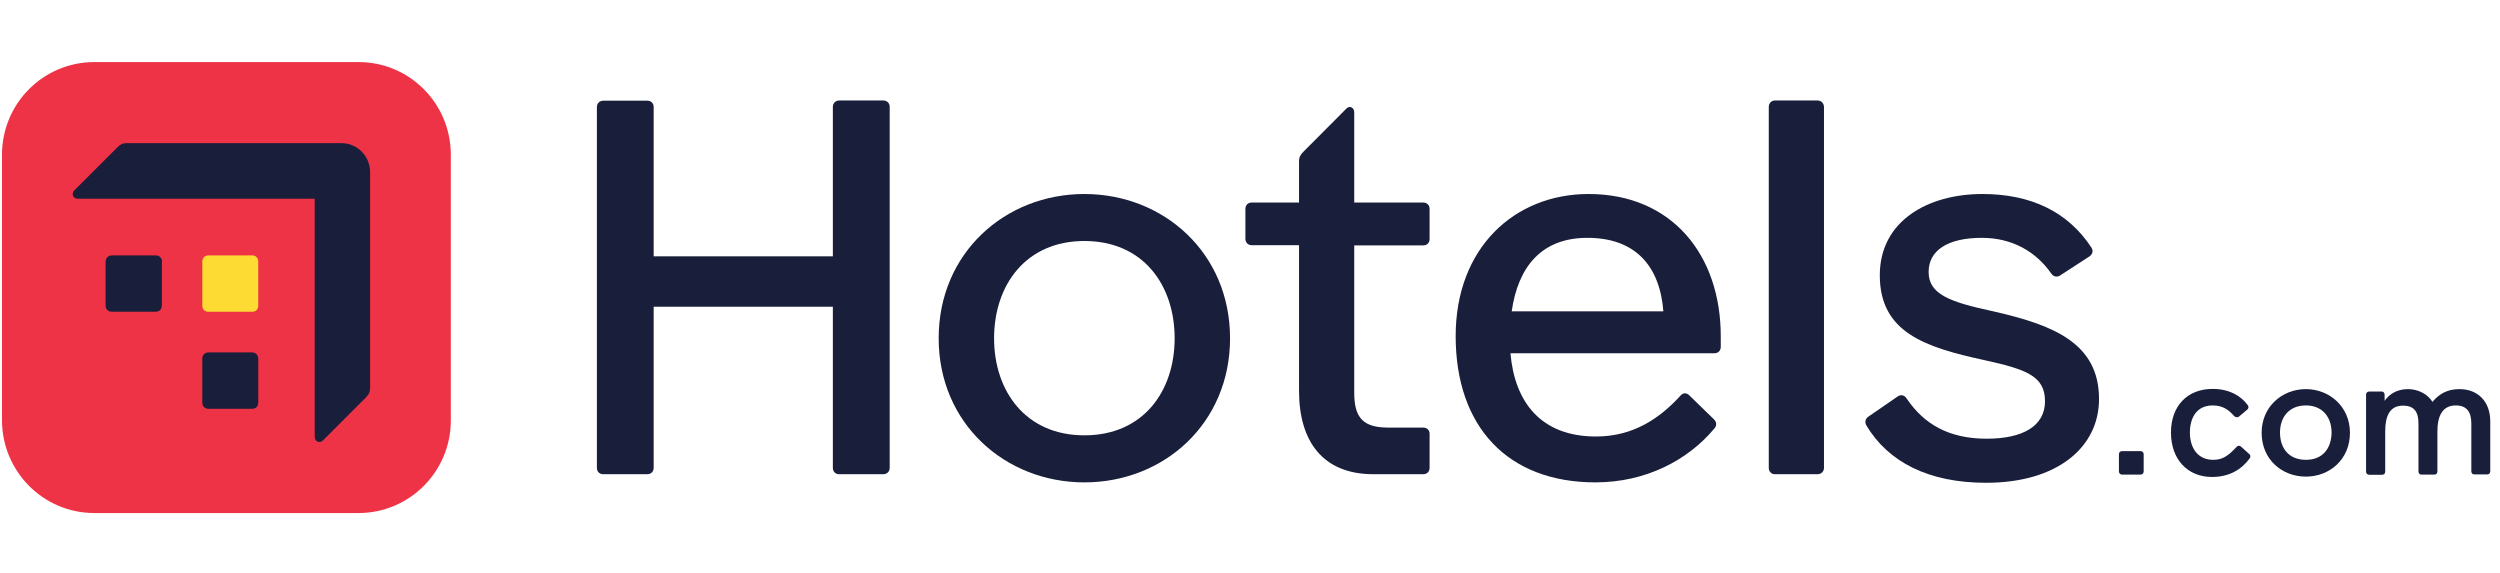
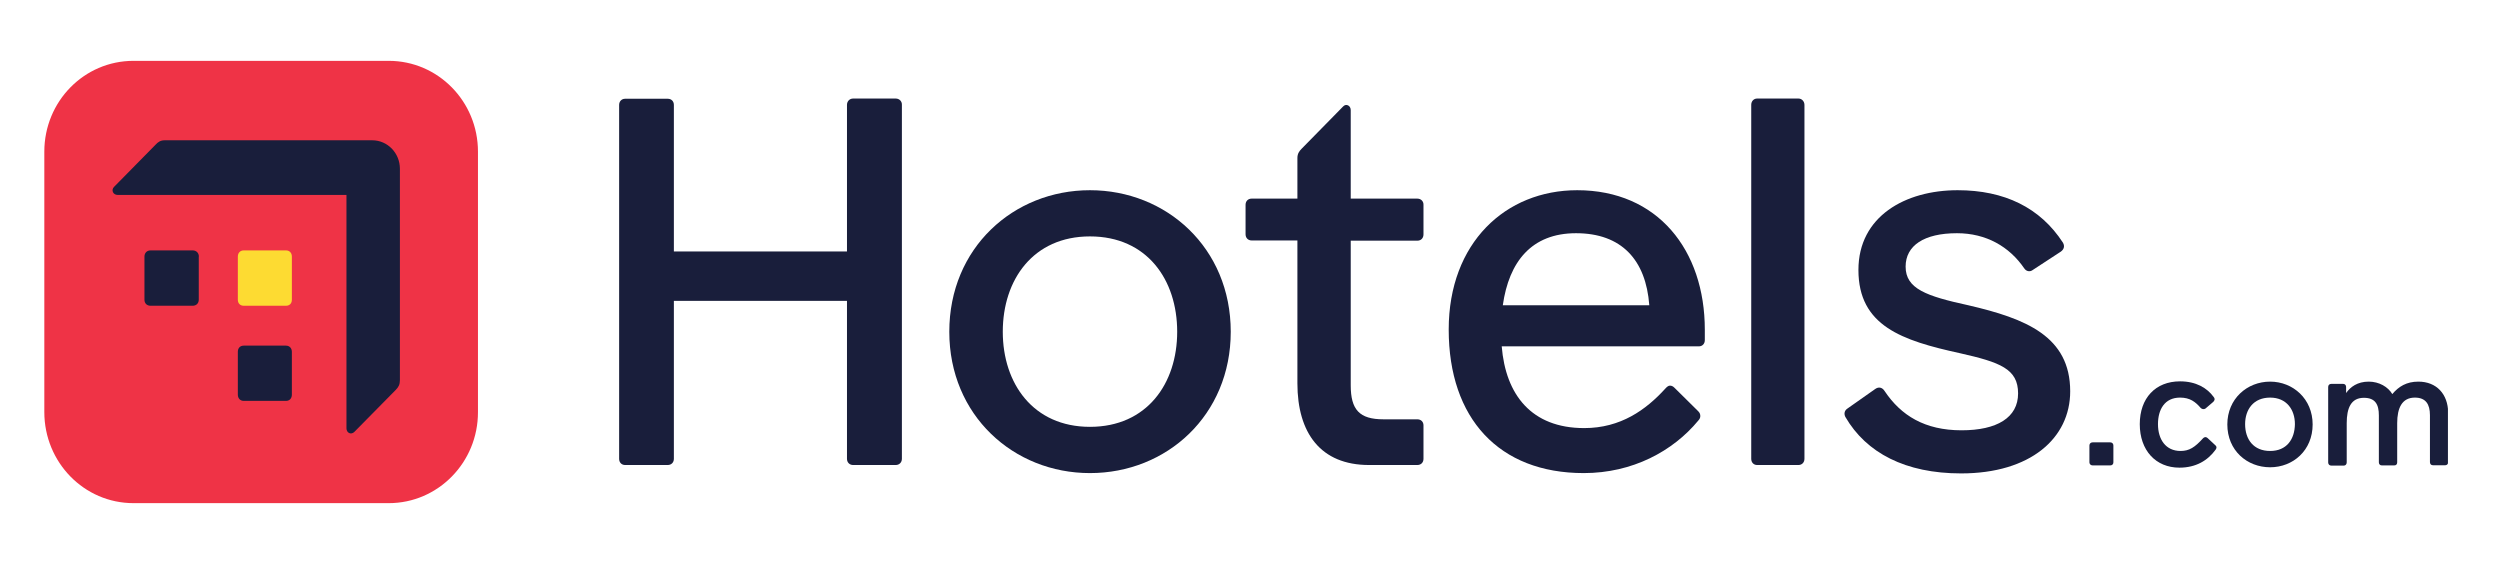
- <svg xmlns="http://www.w3.org/2000/svg" width="48px" height="11px" viewBox="0 0 49 11" version="1.1">
+ <svg xmlns="http://www.w3.org/2000/svg" width="178px" height="40px" viewBox="0 0 175 40" version="1.1">
  <defs>
    <clipPath id="clip1">
-       <path d="M 0.039 1.102 L 9 1.102 L 9 9.941 L 0.039 9.941 Z M 0.039 1.102 " />
+       <path d="M 1.656 4.332 L 32.762 4.332 L 32.762 35.824 L 1.656 35.824 Z M 1.656 4.332 " />
    </clipPath>
    <clipPath id="clip2">
-       <path d="M 28 3 L 34 3 L 34 9.941 L 28 9.941 Z M 28 3 " />
-     </clipPath>
-     <clipPath id="clip3">
-       <path d="M 11 1.102 L 18 1.102 L 18 9.941 L 11 9.941 Z M 11 1.102 " />
-     </clipPath>
-     <clipPath id="clip4">
-       <path d="M 34 1.102 L 36 1.102 L 36 9.941 L 34 9.941 Z M 34 1.102 " />
-     </clipPath>
-     <clipPath id="clip5">
-       <path d="M 18 3 L 25 3 L 25 9.941 L 18 9.941 Z M 18 3 " />
-     </clipPath>
-     <clipPath id="clip6">
-       <path d="M 24 1.102 L 29 1.102 L 29 9.941 L 24 9.941 Z M 24 1.102 " />
-     </clipPath>
-     <clipPath id="clip7">
-       <path d="M 41 8 L 43 8 L 43 9.941 L 41 9.941 Z M 41 8 " />
-     </clipPath>
-     <clipPath id="clip8">
-       <path d="M 44 7 L 47 7 L 47 9.941 L 44 9.941 Z M 44 7 " />
-     </clipPath>
-     <clipPath id="clip9">
-       <path d="M 36 3 L 42 3 L 42 9.941 L 36 9.941 Z M 36 3 " />
-     </clipPath>
-     <clipPath id="clip10">
-       <path d="M 46 7 L 48.805 7 L 48.805 9.941 L 46 9.941 Z M 46 7 " />
-     </clipPath>
-     <clipPath id="clip11">
-       <path d="M 42 7 L 45 7 L 45 9.941 L 42 9.941 Z M 42 7 " />
+       <path d="M 164 27 L 172.793 27 L 172.793 33.332 L 164 33.332 Z M 164 27 " />
    </clipPath>
  </defs>
  <g id="surface1">
    <g clip-path="url(#clip1)" clip-rule="nonzero">
-       <path style=" stroke:none;fill-rule:nonzero;fill:rgb(93.725%,20%,27.451%);fill-opacity:1;" d="M 7.027 9.941 L 1.848 9.941 C 0.848 9.941 0.039 9.125 0.039 8.121 L 0.039 2.918 C 0.039 1.914 0.848 1.102 1.848 1.102 L 7.027 1.102 C 8.027 1.102 8.836 1.914 8.836 2.918 L 8.836 8.121 C 8.84 9.125 8.027 9.941 7.027 9.941 Z M 7.027 9.941 " />
+       <path style=" stroke:none;fill-rule:nonzero;fill:rgb(93.725%,20%,27.451%);fill-opacity:1;" d="M 26.18 35.824 L 8.004 35.824 C 4.488 35.824 1.656 32.918 1.656 29.34 L 1.656 10.797 C 1.656 7.223 4.488 4.332 8.004 4.332 L 26.18 4.332 C 29.688 4.332 32.531 7.223 32.531 10.797 L 32.531 29.34 C 32.539 32.918 29.688 35.824 26.18 35.824 Z M 26.18 35.824 " />
    </g>
-     <path style=" stroke:none;fill-rule:nonzero;fill:rgb(9.804%,11.765%,23.137%);fill-opacity:1;" d="M 3.176 5.016 C 3.176 4.941 3.125 4.891 3.051 4.891 L 2.195 4.891 C 2.121 4.891 2.07 4.941 2.07 5.016 L 2.07 5.875 C 2.07 5.949 2.121 5.996 2.195 5.996 L 3.047 5.996 C 3.121 5.996 3.172 5.949 3.172 5.875 L 3.172 5.016 Z M 3.176 5.016 " />
-     <path style=" stroke:none;fill-rule:nonzero;fill:rgb(9.804%,11.765%,23.137%);fill-opacity:1;" d="M 5.062 6.918 C 5.062 6.844 5.012 6.793 4.941 6.793 L 4.086 6.793 C 4.012 6.793 3.965 6.844 3.965 6.918 L 3.965 7.773 C 3.965 7.848 4.012 7.898 4.086 7.898 L 4.941 7.898 C 5.016 7.898 5.062 7.848 5.062 7.773 Z M 5.062 6.918 " />
-     <path style=" stroke:none;fill-rule:nonzero;fill:rgb(99.216%,85.882%,19.608%);fill-opacity:1;" d="M 5.062 5.016 C 5.062 4.941 5.016 4.891 4.941 4.891 L 4.086 4.891 C 4.012 4.891 3.965 4.941 3.965 5.016 L 3.965 5.875 C 3.965 5.949 4.012 5.996 4.086 5.996 L 4.941 5.996 C 5.016 5.996 5.062 5.949 5.062 5.875 Z M 5.062 5.016 " />
+     <path style=" stroke:none;fill-rule:nonzero;fill:rgb(9.804%,11.765%,23.137%);fill-opacity:1;" d="M 12.66 18.27 C 12.66 18.012 12.48 17.828 12.219 17.828 L 9.223 17.828 C 8.957 17.828 8.785 18.012 8.785 18.27 L 8.785 21.34 C 8.785 21.598 8.957 21.77 9.223 21.77 L 12.215 21.77 C 12.473 21.77 12.652 21.598 12.652 21.34 L 12.652 18.27 Z M 12.66 18.27 " />
+     <path style=" stroke:none;fill-rule:nonzero;fill:rgb(9.804%,11.765%,23.137%);fill-opacity:1;" d="M 19.281 25.051 C 19.281 24.781 19.102 24.609 18.863 24.609 L 15.855 24.609 C 15.598 24.609 15.434 24.781 15.434 25.051 L 15.434 28.098 C 15.434 28.359 15.598 28.543 15.855 28.543 L 18.863 28.543 C 19.121 28.543 19.281 28.359 19.281 28.098 Z M 19.281 25.051 " />
+     <path style=" stroke:none;fill-rule:nonzero;fill:rgb(99.216%,85.882%,19.608%);fill-opacity:1;" d="M 19.281 18.27 C 19.281 18.012 19.121 17.828 18.863 17.828 L 15.855 17.828 C 15.598 17.828 15.434 18.012 15.434 18.27 L 15.434 21.34 C 15.434 21.598 15.598 21.77 15.855 21.77 L 18.863 21.77 C 19.121 21.77 19.281 21.598 19.281 21.34 Z M 19.281 18.27 " />
+     <path style=" stroke:none;fill-rule:nonzero;fill:rgb(9.804%,11.765%,23.137%);fill-opacity:1;" d="M 105.5 21.734 C 105.938 18.637 107.543 16.605 110.711 16.605 C 113.957 16.605 115.688 18.504 115.93 21.734 Z M 110.797 13.543 C 105.703 13.543 101.648 17.281 101.648 23.465 C 101.648 29.793 105.227 33.684 111.262 33.684 C 114.738 33.684 117.617 32.121 119.414 29.949 C 119.527 29.832 119.562 29.723 119.562 29.621 C 119.562 29.504 119.527 29.391 119.414 29.281 L 117.727 27.613 C 117.617 27.5 117.512 27.457 117.398 27.457 C 117.305 27.457 117.195 27.527 117.082 27.656 C 115.695 29.184 113.887 30.48 111.297 30.48 C 107.531 30.48 105.703 28.098 105.422 24.66 L 119.461 24.66 C 119.715 24.66 119.883 24.469 119.883 24.219 L 119.883 23.48 C 119.883 17.801 116.523 13.543 110.797 13.543 Z M 110.797 13.543 " />
+     <path style=" stroke:none;fill-rule:nonzero;fill:rgb(9.804%,11.765%,23.137%);fill-opacity:1;" d="M 62.273 7.016 L 59.242 7.016 C 58.988 7.016 58.805 7.215 58.805 7.465 L 58.805 17.902 L 46.48 17.902 L 46.48 7.473 C 46.48 7.215 46.309 7.031 46.039 7.031 L 43.012 7.031 C 42.754 7.031 42.582 7.223 42.582 7.473 L 42.582 32.668 C 42.582 32.926 42.754 33.109 43.012 33.109 L 46.039 33.109 C 46.309 33.109 46.48 32.918 46.48 32.668 L 46.48 21.422 L 58.805 21.422 L 58.805 32.668 C 58.805 32.926 58.988 33.109 59.242 33.109 L 62.273 33.109 C 62.535 33.109 62.715 32.918 62.715 32.668 L 62.715 7.473 C 62.73 7.215 62.535 7.016 62.273 7.016 Z M 62.273 7.016 " />
+     <path style=" stroke:none;fill-rule:nonzero;fill:rgb(9.804%,11.765%,23.137%);fill-opacity:1;" d="M 126.547 7.016 L 123.609 7.016 C 123.359 7.016 123.188 7.215 123.188 7.465 L 123.188 32.668 C 123.188 32.926 123.359 33.109 123.609 33.109 L 126.547 33.109 C 126.805 33.109 126.977 32.918 126.977 32.668 L 126.977 7.473 C 126.977 7.215 126.789 7.016 126.547 7.016 Z M 126.547 7.016 " />
+     <path style=" stroke:none;fill-rule:nonzero;fill:rgb(9.804%,11.765%,23.137%);fill-opacity:1;" d="M 76.105 30.391 C 72.066 30.391 69.898 27.309 69.898 23.621 C 69.898 19.91 72.066 16.832 76.105 16.832 C 80.16 16.832 82.316 19.91 82.316 23.621 C 82.316 27.309 80.16 30.391 76.105 30.391 Z M 76.105 13.543 C 70.664 13.543 66.09 17.645 66.09 23.621 C 66.09 29.574 70.664 33.684 76.105 33.684 C 81.566 33.684 86.129 29.574 86.129 23.621 C 86.129 17.645 81.547 13.543 76.105 13.543 Z M 76.105 13.543 " />
+     <path style=" stroke:none;fill-rule:nonzero;fill:rgb(9.804%,11.765%,23.137%);fill-opacity:1;" d="M 99.41 14.141 L 94.672 14.141 L 94.672 7.84 C 94.672 7.512 94.34 7.355 94.133 7.578 L 91.176 10.59 C 90.996 10.77 90.875 10.953 90.875 11.25 L 90.875 14.141 L 87.621 14.141 C 87.359 14.141 87.184 14.324 87.184 14.582 L 87.184 16.676 C 87.184 16.938 87.359 17.121 87.621 17.121 L 90.875 17.121 L 90.875 27.293 C 90.875 30.824 92.523 33.109 95.98 33.109 L 99.41 33.109 C 99.68 33.109 99.852 32.926 99.852 32.668 L 99.852 30.285 C 99.852 30.035 99.68 29.855 99.41 29.855 L 97 29.855 C 95.285 29.855 94.672 29.168 94.672 27.434 L 94.672 17.137 L 99.41 17.137 C 99.68 17.137 99.852 16.953 99.852 16.684 L 99.852 14.598 C 99.867 14.34 99.68 14.141 99.41 14.141 Z M 99.41 14.141 " />
+     <path style=" stroke:none;fill-rule:nonzero;fill:rgb(9.804%,11.765%,23.137%);fill-opacity:1;" d="M 148.75 31.496 L 147.492 31.496 C 147.371 31.496 147.266 31.578 147.266 31.719 L 147.266 32.918 C 147.266 33.035 147.355 33.137 147.492 33.137 L 148.75 33.137 C 148.879 33.137 148.973 33.059 148.973 32.918 L 148.973 31.719 C 148.973 31.59 148.887 31.496 148.75 31.496 Z M 148.75 31.496 " />
+     <path style=" stroke:none;fill-rule:nonzero;fill:rgb(9.804%,11.765%,23.137%);fill-opacity:1;" d="M 160.133 32.109 C 158.953 32.109 158.352 31.285 158.352 30.199 C 158.352 29.168 158.938 28.309 160.133 28.309 C 161.305 28.309 161.898 29.168 161.898 30.199 C 161.883 31.285 161.305 32.109 160.133 32.109 Z M 160.133 27.172 C 158.488 27.172 157.086 28.402 157.086 30.219 C 157.086 32.074 158.488 33.27 160.133 33.27 C 161.762 33.27 163.16 32.074 163.16 30.219 C 163.16 28.402 161.762 27.172 160.133 27.172 Z M 160.133 27.172 " />
+     <path style=" stroke:none;fill-rule:nonzero;fill:rgb(9.804%,11.765%,23.137%);fill-opacity:1;" d="M 138.641 21.734 C 135.648 21.082 134.18 20.559 134.18 18.984 C 134.18 17.484 135.492 16.605 137.836 16.605 C 139.922 16.605 141.566 17.562 142.625 19.105 C 142.773 19.332 143.039 19.375 143.238 19.219 L 145.227 17.918 C 145.449 17.762 145.527 17.535 145.383 17.281 C 143.762 14.781 141.211 13.543 137.883 13.543 C 134.152 13.543 130.82 15.406 130.82 19.219 C 130.82 23.215 133.938 24.246 138.035 25.145 C 140.91 25.793 142.188 26.262 142.188 28.012 C 142.188 29.738 140.68 30.637 138.164 30.637 C 135.539 30.637 133.852 29.582 132.688 27.848 C 132.531 27.59 132.273 27.516 132.023 27.691 L 130.035 29.09 C 129.82 29.234 129.777 29.465 129.891 29.688 C 131.379 32.25 134.168 33.707 138.133 33.707 C 143.066 33.707 145.898 31.199 145.898 27.863 C 145.898 23.941 142.738 22.684 138.641 21.734 Z M 138.641 21.734 " />
    <g clip-path="url(#clip2)" clip-rule="nonzero">
-       <path style=" stroke:none;fill-rule:nonzero;fill:rgb(9.804%,11.765%,23.137%);fill-opacity:1;" d="M 29.629 5.988 C 29.754 5.117 30.211 4.547 31.113 4.547 C 32.039 4.547 32.531 5.082 32.602 5.988 Z M 31.137 3.688 C 29.688 3.688 28.531 4.738 28.531 6.473 C 28.531 8.25 29.551 9.34 31.27 9.34 C 32.262 9.34 33.082 8.902 33.594 8.293 C 33.625 8.262 33.637 8.23 33.637 8.199 C 33.637 8.168 33.625 8.137 33.594 8.105 L 33.113 7.637 C 33.082 7.605 33.051 7.594 33.02 7.594 C 32.992 7.594 32.961 7.613 32.93 7.648 C 32.535 8.078 32.02 8.441 31.281 8.441 C 30.207 8.441 29.688 7.773 29.605 6.809 L 33.605 6.809 C 33.68 6.809 33.727 6.754 33.727 6.684 L 33.727 6.477 C 33.727 4.883 32.77 3.688 31.137 3.688 Z M 31.137 3.688 " />
+       <path style=" stroke:none;fill-rule:nonzero;fill:rgb(9.804%,11.765%,23.137%);fill-opacity:1;" d="M 170.684 27.172 C 169.848 27.172 169.289 27.516 168.832 28.059 C 168.531 27.551 167.902 27.172 167.152 27.172 C 166.352 27.172 165.844 27.551 165.543 27.984 L 165.543 27.551 C 165.543 27.434 165.465 27.332 165.336 27.332 L 164.492 27.332 C 164.363 27.332 164.266 27.41 164.266 27.551 L 164.266 32.926 C 164.266 33.059 164.355 33.152 164.492 33.152 L 165.379 33.152 C 165.492 33.152 165.586 33.062 165.586 32.926 L 165.586 30.129 C 165.586 29.062 165.887 28.324 166.809 28.324 C 167.617 28.324 167.875 28.793 167.875 29.574 L 167.875 32.918 C 167.875 33.035 167.945 33.137 168.082 33.137 L 168.973 33.137 C 169.102 33.137 169.18 33.059 169.18 32.918 L 169.18 30.129 C 169.18 29.047 169.523 28.309 170.441 28.309 C 171.211 28.309 171.512 28.777 171.512 29.559 L 171.512 32.902 C 171.512 33.02 171.578 33.125 171.719 33.125 L 172.605 33.125 C 172.727 33.125 172.809 33.035 172.809 32.902 L 172.809 29.375 C 172.793 28.059 171.984 27.172 170.684 27.172 Z M 170.684 27.172 " />
    </g>
-     <g clip-path="url(#clip3)" clip-rule="nonzero">
-       <path style=" stroke:none;fill-rule:nonzero;fill:rgb(9.804%,11.765%,23.137%);fill-opacity:1;" d="M 17.312 1.855 L 16.449 1.855 C 16.375 1.855 16.324 1.91 16.324 1.98 L 16.324 4.91 L 12.812 4.91 L 12.812 1.984 C 12.812 1.91 12.762 1.859 12.688 1.859 L 11.824 1.859 C 11.75 1.859 11.699 1.914 11.699 1.984 L 11.699 9.055 C 11.699 9.129 11.75 9.18 11.824 9.18 L 12.688 9.18 C 12.762 9.18 12.812 9.125 12.812 9.055 L 12.812 5.898 L 16.324 5.898 L 16.324 9.055 C 16.324 9.129 16.375 9.18 16.449 9.18 L 17.312 9.18 C 17.387 9.18 17.438 9.125 17.438 9.055 L 17.438 1.984 C 17.441 1.91 17.387 1.855 17.312 1.855 Z M 17.312 1.855 " />
-     </g>
-     <g clip-path="url(#clip4)" clip-rule="nonzero">
-       <path style=" stroke:none;fill-rule:nonzero;fill:rgb(9.804%,11.765%,23.137%);fill-opacity:1;" d="M 35.625 1.855 L 34.789 1.855 C 34.719 1.855 34.668 1.91 34.668 1.98 L 34.668 9.055 C 34.668 9.129 34.719 9.18 34.789 9.18 L 35.625 9.18 C 35.699 9.18 35.75 9.125 35.75 9.055 L 35.75 1.984 C 35.75 1.91 35.695 1.855 35.625 1.855 Z M 35.625 1.855 " />
-     </g>
-     <g clip-path="url(#clip5)" clip-rule="nonzero">
-       <path style=" stroke:none;fill-rule:nonzero;fill:rgb(9.804%,11.765%,23.137%);fill-opacity:1;" d="M 21.254 8.418 C 20.102 8.418 19.484 7.551 19.484 6.516 C 19.484 5.477 20.102 4.609 21.254 4.609 C 22.41 4.609 23.023 5.477 23.023 6.516 C 23.023 7.551 22.41 8.418 21.254 8.418 Z M 21.254 3.688 C 19.703 3.688 18.398 4.84 18.398 6.516 C 18.398 8.188 19.703 9.34 21.254 9.34 C 22.809 9.34 24.109 8.188 24.109 6.516 C 24.109 4.84 22.805 3.688 21.254 3.688 Z M 21.254 3.688 " />
-     </g>
-     <g clip-path="url(#clip6)" clip-rule="nonzero">
-       <path style=" stroke:none;fill-rule:nonzero;fill:rgb(9.804%,11.765%,23.137%);fill-opacity:1;" d="M 27.895 3.855 L 26.543 3.855 L 26.543 2.086 C 26.543 1.992 26.449 1.949 26.391 2.012 L 25.547 2.859 C 25.496 2.91 25.461 2.961 25.461 3.043 L 25.461 3.855 L 24.535 3.855 C 24.461 3.855 24.41 3.906 24.41 3.98 L 24.41 4.566 C 24.41 4.641 24.461 4.691 24.535 4.691 L 25.461 4.691 L 25.461 7.547 C 25.461 8.539 25.93 9.18 26.918 9.18 L 27.895 9.18 C 27.969 9.18 28.02 9.129 28.02 9.055 L 28.02 8.387 C 28.02 8.316 27.969 8.266 27.895 8.266 L 27.207 8.266 C 26.719 8.266 26.543 8.074 26.543 7.586 L 26.543 4.695 L 27.895 4.695 C 27.969 4.695 28.02 4.645 28.02 4.57 L 28.02 3.984 C 28.023 3.91 27.969 3.855 27.895 3.855 Z M 27.895 3.855 " />
-     </g>
-     <g clip-path="url(#clip7)" clip-rule="nonzero">
-       <path style=" stroke:none;fill-rule:nonzero;fill:rgb(9.804%,11.765%,23.137%);fill-opacity:1;" d="M 41.953 8.727 L 41.594 8.727 C 41.559 8.727 41.531 8.75 41.531 8.789 L 41.531 9.125 C 41.531 9.16 41.555 9.188 41.594 9.188 L 41.953 9.188 C 41.988 9.188 42.016 9.164 42.016 9.125 L 42.016 8.789 C 42.016 8.754 41.992 8.727 41.953 8.727 Z M 41.953 8.727 " />
-     </g>
-     <g clip-path="url(#clip8)" clip-rule="nonzero">
-       <path style=" stroke:none;fill-rule:nonzero;fill:rgb(9.804%,11.765%,23.137%);fill-opacity:1;" d="M 45.195 8.898 C 44.859 8.898 44.688 8.668 44.688 8.363 C 44.688 8.074 44.855 7.832 45.195 7.832 C 45.531 7.832 45.699 8.074 45.699 8.363 C 45.695 8.668 45.531 8.898 45.195 8.898 Z M 45.195 7.512 C 44.727 7.512 44.328 7.859 44.328 8.367 C 44.328 8.891 44.727 9.227 45.195 9.227 C 45.66 9.227 46.059 8.891 46.059 8.367 C 46.059 7.859 45.66 7.512 45.195 7.512 Z M 45.195 7.512 " />
-     </g>
-     <g clip-path="url(#clip9)" clip-rule="nonzero">
-       <path style=" stroke:none;fill-rule:nonzero;fill:rgb(9.804%,11.765%,23.137%);fill-opacity:1;" d="M 39.07 5.988 C 38.219 5.805 37.801 5.656 37.801 5.215 C 37.801 4.793 38.176 4.547 38.844 4.547 C 39.438 4.547 39.906 4.816 40.207 5.25 C 40.25 5.312 40.324 5.324 40.383 5.281 L 40.949 4.914 C 41.012 4.871 41.035 4.809 40.992 4.738 C 40.531 4.035 39.805 3.688 38.855 3.688 C 37.793 3.688 36.844 4.211 36.844 5.281 C 36.844 6.402 37.73 6.691 38.898 6.945 C 39.719 7.125 40.082 7.258 40.082 7.75 C 40.082 8.234 39.652 8.484 38.938 8.484 C 38.188 8.484 37.707 8.191 37.375 7.703 C 37.332 7.629 37.258 7.609 37.188 7.66 L 36.621 8.051 C 36.559 8.094 36.547 8.156 36.578 8.219 C 37.004 8.938 37.797 9.348 38.926 9.348 C 40.332 9.348 41.141 8.645 41.141 7.707 C 41.141 6.605 40.238 6.254 39.07 5.988 Z M 39.07 5.988 " />
-     </g>
-     <g clip-path="url(#clip10)" clip-rule="nonzero">
-       <path style=" stroke:none;fill-rule:nonzero;fill:rgb(9.804%,11.765%,23.137%);fill-opacity:1;" d="M 48.203 7.512 C 47.965 7.512 47.805 7.609 47.676 7.762 C 47.59 7.621 47.41 7.512 47.195 7.512 C 46.969 7.512 46.824 7.621 46.738 7.742 L 46.738 7.621 C 46.738 7.586 46.715 7.559 46.68 7.559 L 46.438 7.559 C 46.402 7.559 46.375 7.582 46.375 7.621 L 46.375 9.129 C 46.375 9.164 46.398 9.191 46.438 9.191 L 46.691 9.191 C 46.723 9.191 46.75 9.168 46.75 9.129 L 46.75 8.344 C 46.75 8.043 46.836 7.836 47.098 7.836 C 47.328 7.836 47.402 7.969 47.402 8.188 L 47.402 9.125 C 47.402 9.16 47.422 9.188 47.461 9.188 L 47.715 9.188 C 47.75 9.188 47.773 9.164 47.773 9.125 L 47.773 8.344 C 47.773 8.039 47.871 7.832 48.133 7.832 C 48.352 7.832 48.438 7.965 48.438 8.184 L 48.438 9.121 C 48.438 9.156 48.457 9.184 48.496 9.184 L 48.75 9.184 C 48.785 9.184 48.809 9.16 48.809 9.121 L 48.809 8.133 C 48.805 7.762 48.574 7.512 48.203 7.512 Z M 48.203 7.512 " />
-     </g>
-     <g clip-path="url(#clip11)" clip-rule="nonzero">
-       <path style=" stroke:none;fill-rule:nonzero;fill:rgb(9.804%,11.765%,23.137%);fill-opacity:1;" d="M 43.93 8.645 C 43.895 8.609 43.859 8.621 43.836 8.645 C 43.668 8.828 43.555 8.898 43.379 8.898 C 43.078 8.898 42.922 8.668 42.922 8.363 C 42.922 8.074 43.055 7.832 43.367 7.832 C 43.57 7.832 43.68 7.918 43.789 8.039 C 43.812 8.062 43.852 8.074 43.883 8.051 L 44.027 7.93 C 44.062 7.906 44.09 7.867 44.051 7.82 C 43.918 7.641 43.691 7.508 43.367 7.508 C 42.871 7.508 42.551 7.844 42.551 8.363 C 42.551 8.887 42.875 9.234 43.355 9.234 C 43.691 9.234 43.93 9.09 44.09 8.875 C 44.113 8.84 44.113 8.812 44.09 8.789 Z M 43.93 8.645 " />
-     </g>
-     <path style=" stroke:none;fill-rule:nonzero;fill:rgb(9.804%,11.765%,23.137%);fill-opacity:1;" d="M 7.254 3.258 C 7.254 2.945 7.004 2.691 6.691 2.691 L 2.484 2.691 C 2.398 2.691 2.348 2.723 2.297 2.777 L 1.453 3.621 C 1.391 3.684 1.434 3.781 1.527 3.781 L 6.168 3.781 L 6.168 8.445 C 6.168 8.539 6.262 8.582 6.328 8.52 L 7.172 7.676 C 7.227 7.621 7.254 7.57 7.254 7.484 Z M 7.254 3.258 " />
+     <path style=" stroke:none;fill-rule:nonzero;fill:rgb(9.804%,11.765%,23.137%);fill-opacity:1;" d="M 155.691 31.199 C 155.562 31.078 155.441 31.121 155.363 31.199 C 154.766 31.859 154.371 32.109 153.754 32.109 C 152.699 32.109 152.148 31.285 152.148 30.199 C 152.148 29.168 152.617 28.309 153.719 28.309 C 154.426 28.309 154.812 28.609 155.191 29.047 C 155.277 29.129 155.414 29.168 155.527 29.09 L 156.035 28.656 C 156.152 28.566 156.25 28.426 156.113 28.266 C 155.648 27.621 154.855 27.152 153.719 27.152 C 151.969 27.152 150.852 28.348 150.852 30.199 C 150.852 32.066 151.988 33.297 153.676 33.297 C 154.855 33.297 155.691 32.785 156.25 32.02 C 156.336 31.902 156.336 31.797 156.25 31.719 Z M 155.691 31.199 " />
+     <path style=" stroke:none;fill-rule:nonzero;fill:rgb(9.804%,11.765%,23.137%);fill-opacity:1;" d="M 26.973 12.016 C 26.973 10.902 26.098 9.988 25 9.988 L 10.23 9.988 C 9.93 9.988 9.758 10.105 9.578 10.301 L 6.617 13.309 C 6.398 13.531 6.547 13.879 6.875 13.879 L 23.168 13.879 L 23.168 30.496 C 23.168 30.824 23.496 30.98 23.727 30.754 L 26.688 27.75 C 26.879 27.551 26.973 27.379 26.973 27.066 Z M 26.973 12.016 " />
  </g>
</svg>
